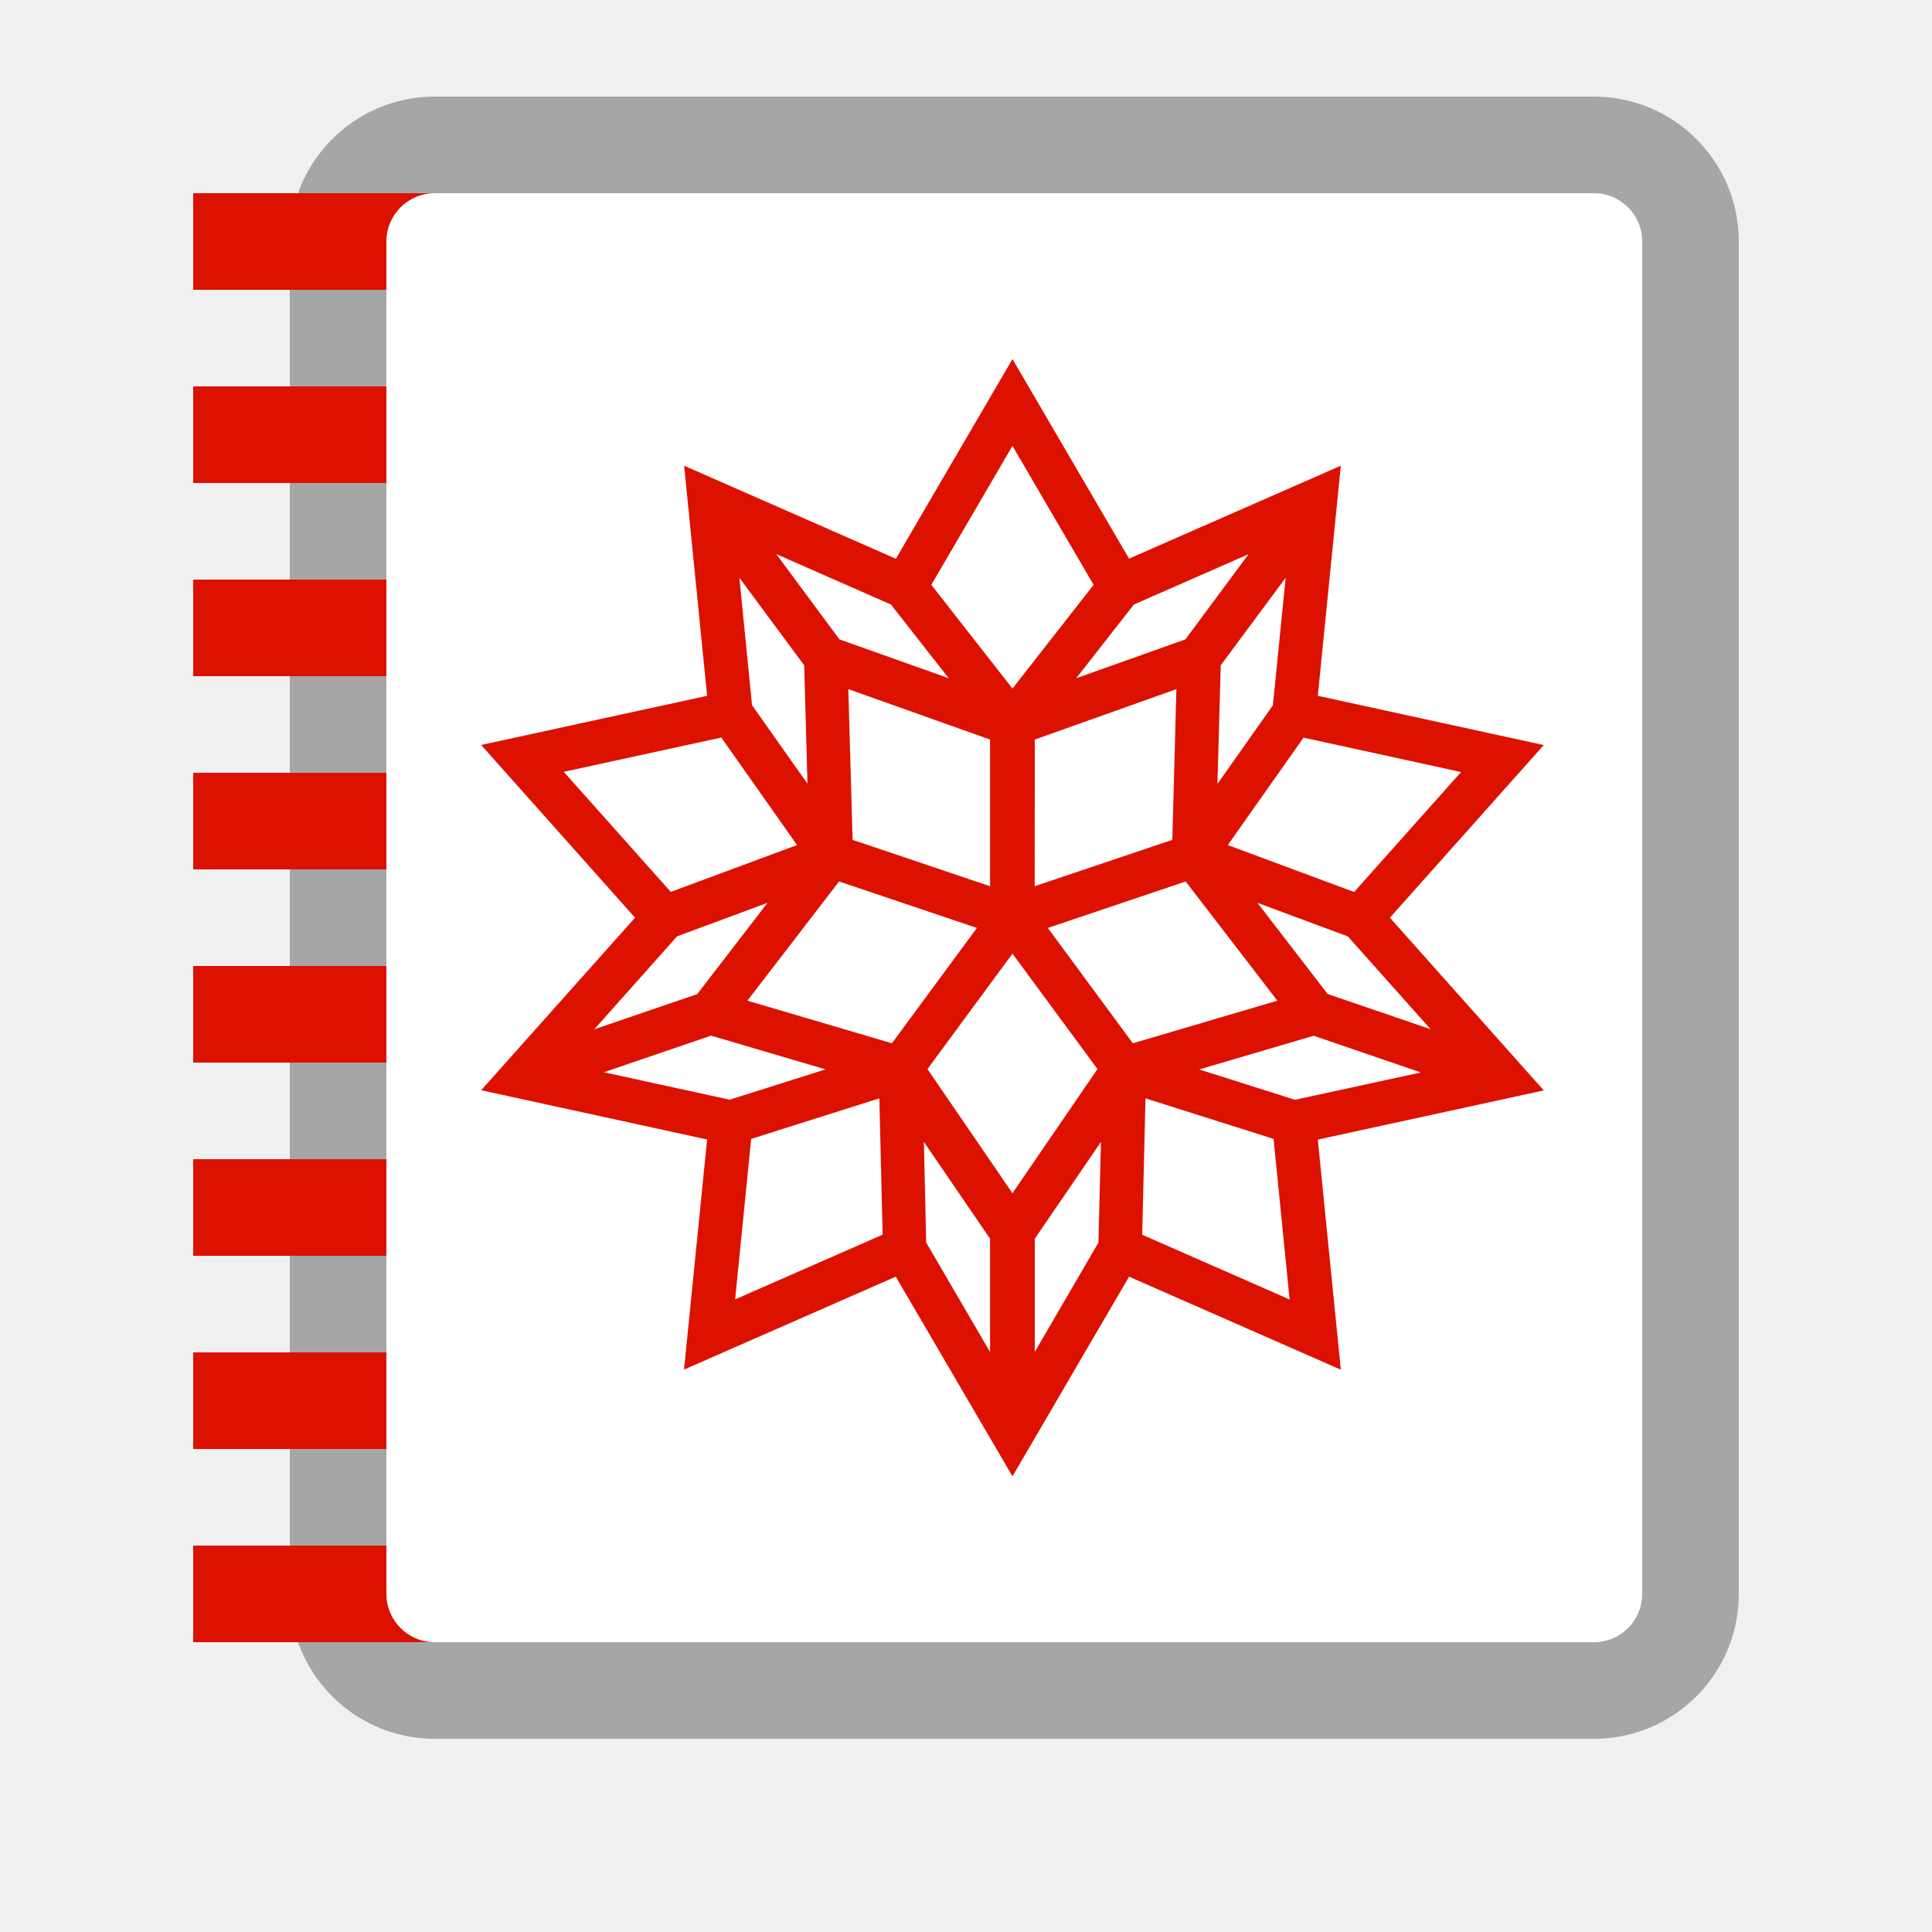
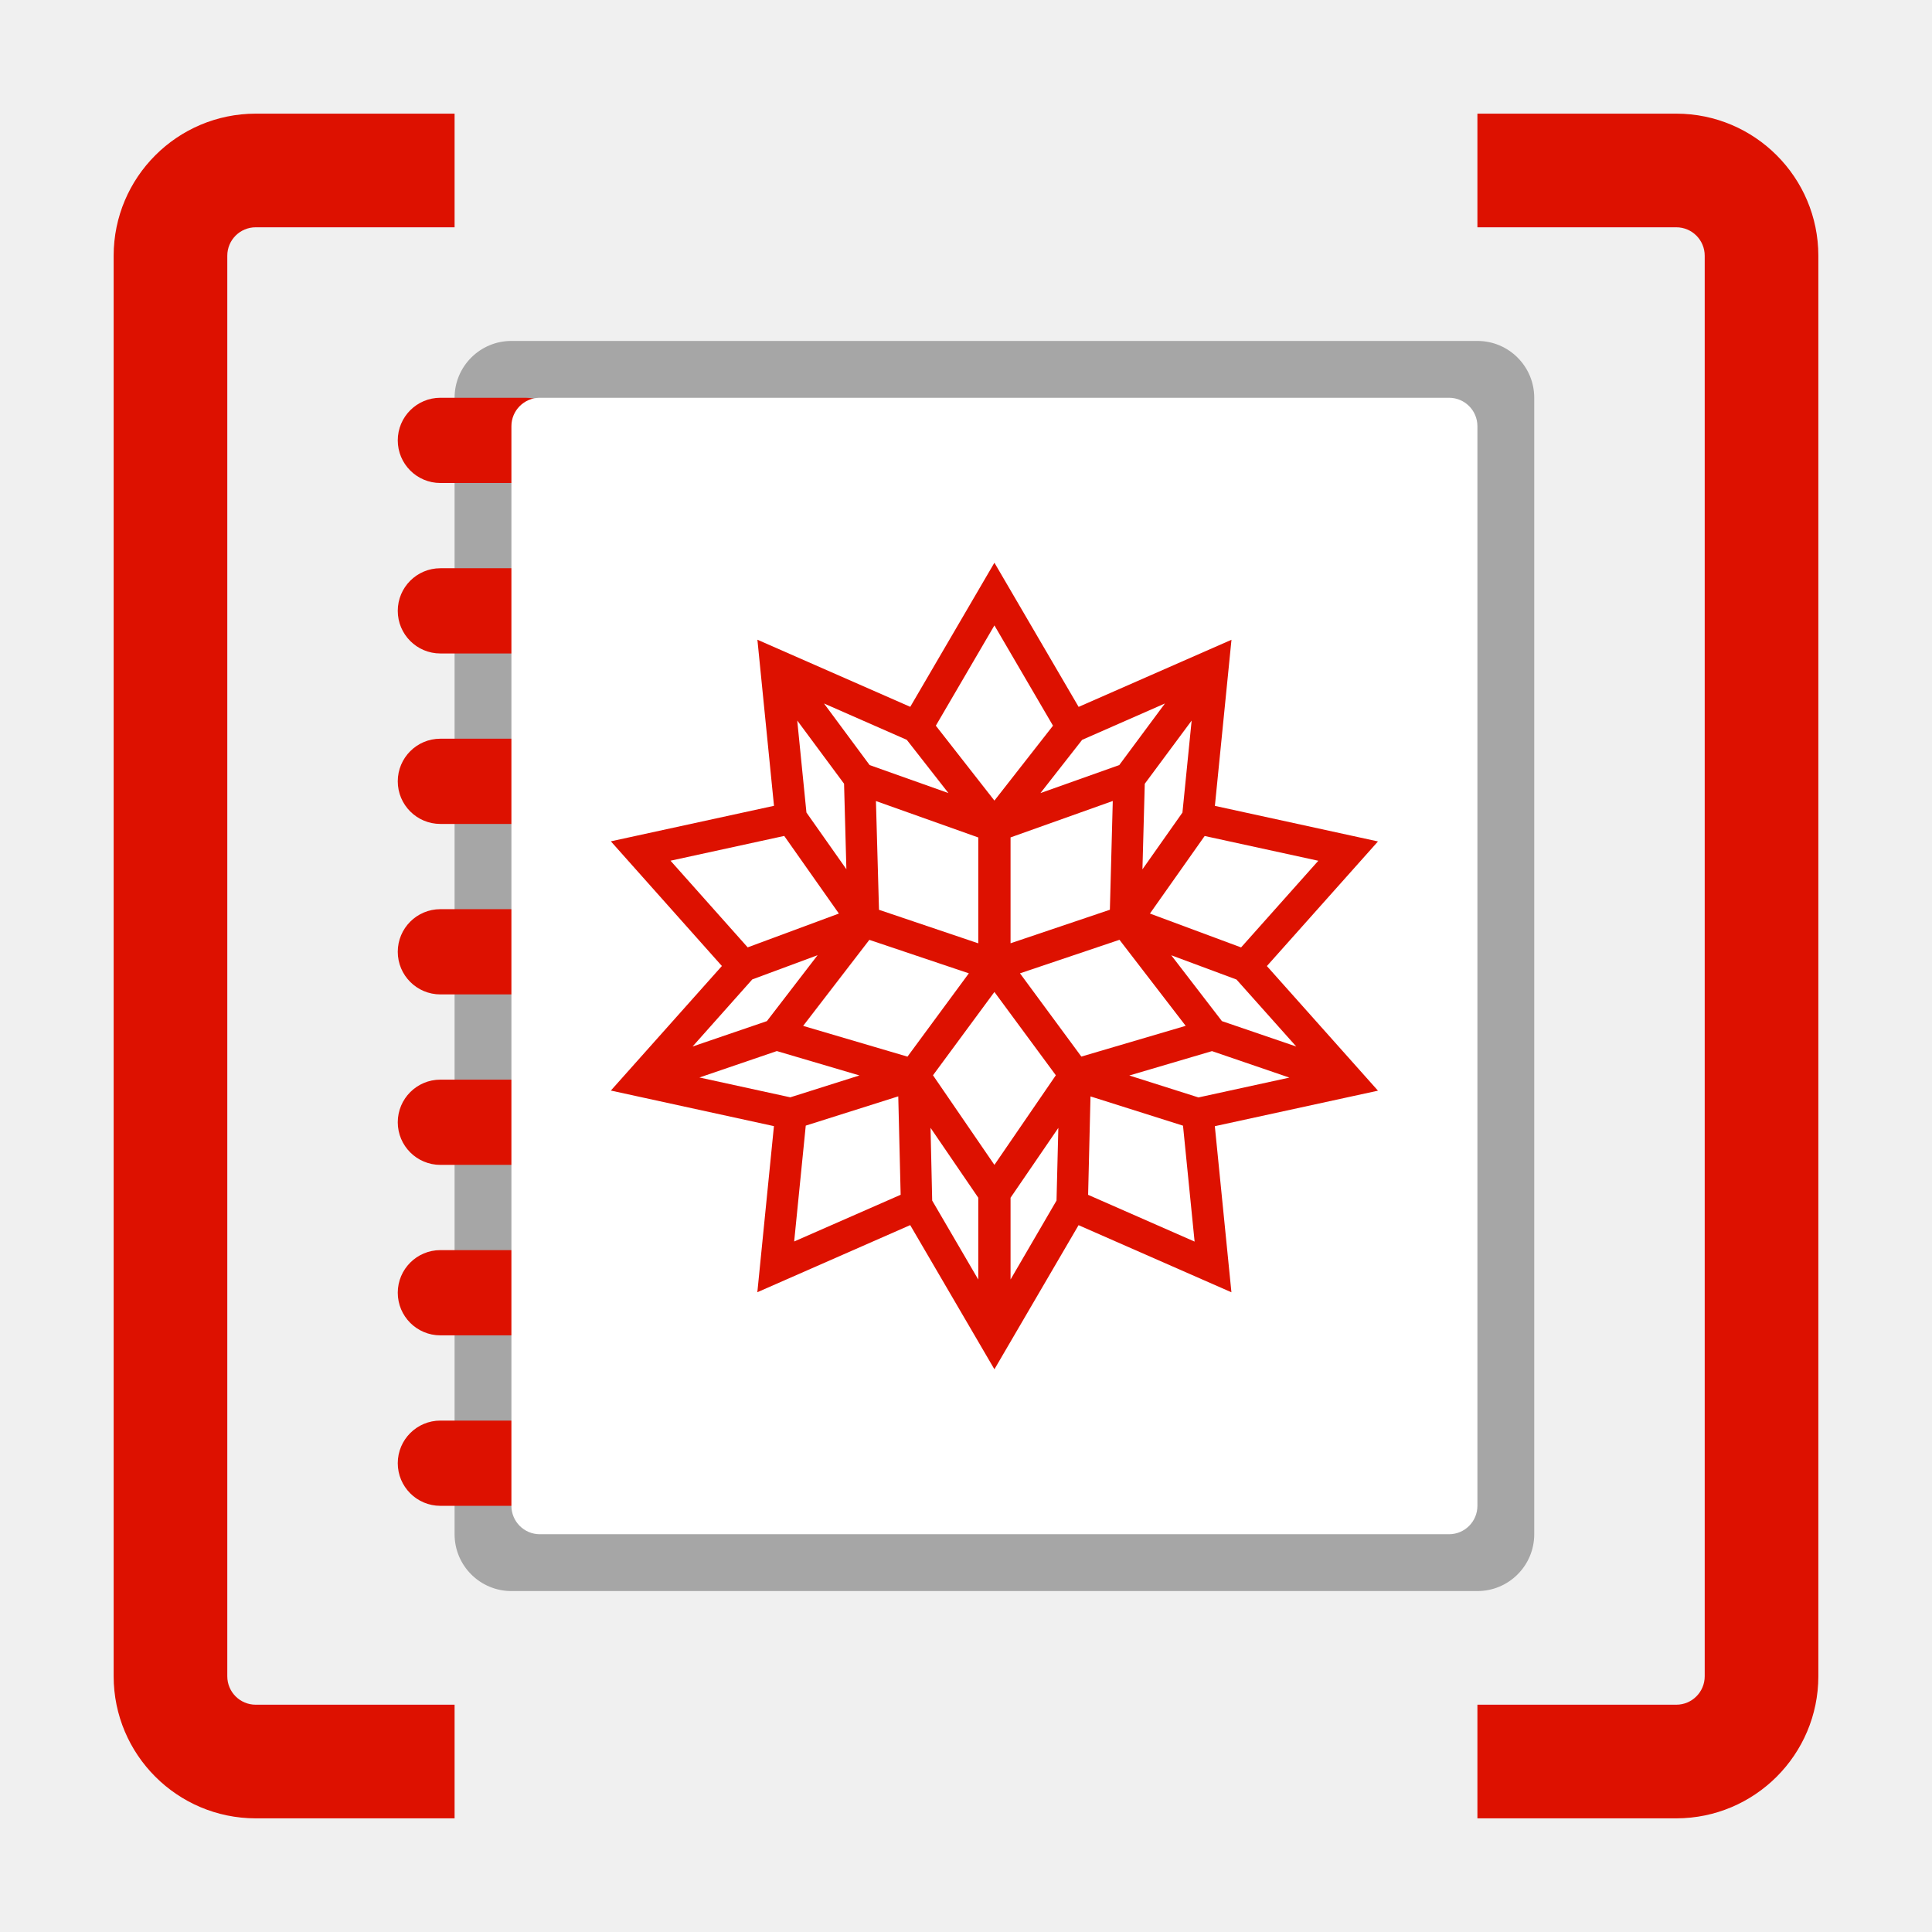
- <svg xmlns="http://www.w3.org/2000/svg" viewBox="0 0 20 20">
+ <svg xmlns="http://www.w3.org/2000/svg" viewBox="0 0 34 34">
  <defs>
    <style>.iconMain{fill:#a6a6a6;}.iconAccent{fill:#d10;}.iconBackground{fill:#fff;}</style>
  </defs>
-   <g id="notebook">
-     <path id="back" class="iconMain" d="M18,2.5A1.5,1.5,0,0,0,16.5,1H4.5A1.5,1.5,0,0,0,3,2.5v14A1.5,1.5,0,0,0,4.5,18h12A1.5,1.5,0,0,0,18,16.5Z" />
-     <path id="binding" class="iconAccent" d="M5,8V9H2V8ZM2,10v1H5V10ZM2,6V7H5V6Zm0,6v1H5V12Zm0,2v1H5V14ZM5,2H2V3H5V2ZM5,16H2v1H5V16ZM2,4V5H5V4Z" />
-     <rect id="page" class="iconBackground" x="4" y="2" width="13" height="15" rx="0.5" ry="0.5" />
-     <path id="spikey" class="iconAccent" d="M14.388,9.5l1.593-1.787-2.339-.51.238-2.382-2.192.962L10.481,3.717l-1.207,2.067L7.082,4.821,7.32,7.203,4.981,7.712,6.574,9.5,4.981,11.286l2.339.51L7.081,14.178,9.273,13.216,10.481,15.283,11.688,13.216l2.192.963-.238-2.382,2.339-.509Zm.421,1.154-1.065-.364-.727-.944.936.348Zm-3.438,2.209-.659,1.132V12.823l.685-1.002ZM9.821,7.021l-1.131-.402-.654-.883,1.187.522Zm1.917-.763,1.187-.521-.654.882-1.13.402Zm1.439,1.043-.574.814L12.637,6.887l.672-.906Zm-2.696,5.051-.88-1.285.88-1.195.88,1.195ZM8.826,8.694,8.782,7.134l1.467.522V9.174Zm1.886-1.038,1.466-.522-.042,1.56-1.425.48Zm-2.927-.356L7.654,5.981,8.325,6.887l.034,1.226Zm2.328,2.306-.88,1.194-1.496-.441.949-1.234Zm-.549,2.215.685,1.002v1.173l-.661-1.133Zm1.283-2.215,1.427-.481.949,1.234-1.496.441Zm4.278-1.614L14.018,9.234l-1.308-.486.784-1.112ZM10.481,4.616l.84,1.438L10.481,7.128,9.641,6.054ZM5.836,7.99,7.467,7.635l.784,1.113-1.307.485ZM7.009,9.693l.936-.347-.727.945-1.066.364Zm-.758,1.407,1.11-.379,1.185.349-.992.314Zm1.525.69,1.327-.42.034,1.411-1.527.67Zm4.048.992.034-1.412,1.326.42.166,1.662Zm1.582-1.397-.992-.314,1.185-.349,1.11.38Z" />
-   </g>
+   <rect class="iconMain" x="8" y="6" width="19" height="22" rx="1" />
+   <path class="iconAccent" d="M9.25,8.5H7.75A.75.75,0,0,1,7,7.75H7A.75.75,0,0,1,7.75,7h1.5a.75.75,0,0,1,.75.75h0A.75.75,0,0,1,9.25,8.5ZM10,10.75h0A.75.75,0,0,0,9.25,10H7.75a.75.75,0,0,0-.75.75H7a.75.75,0,0,0,.75.75h1.5A.75.75,0,0,0,10,10.75Zm0,3h0A.75.75,0,0,0,9.25,13H7.75a.75.75,0,0,0-.75.75H7a.75.75,0,0,0,.75.75h1.5A.75.75,0,0,0,10,13.75Zm0,3h0A.75.75,0,0,0,9.25,16H7.75a.75.75,0,0,0-.75.75H7a.75.75,0,0,0,.75.75h1.5A.75.75,0,0,0,10,16.75Zm0,3h0A.75.75,0,0,0,9.25,19H7.75a.75.75,0,0,0-.75.75H7a.75.75,0,0,0,.75.75h1.5A.75.75,0,0,0,10,19.75Zm0,3h0A.75.75,0,0,0,9.25,22H7.75a.75.75,0,0,0-.75.75H7a.75.75,0,0,0,.75.75h1.5A.75.75,0,0,0,10,22.75Zm0,3h0A.75.75,0,0,0,9.25,25H7.75a.75.75,0,0,0-.75.75H7a.75.75,0,0,0,.75.75h1.5A.75.75,0,0,0,10,25.75Z" />
+   <rect class="iconBackground" x="9" y="7" width="17" height="20" rx="0.5" />
+   <path class="iconAccent" d="M22.295,17.001,24.25,14.808l-2.87-.626.292-2.923-2.69,1.181L17.5,9.903l-1.481,2.536L13.329,11.258l.292,2.923-2.871.625,1.954,2.194L10.75,19.192l2.87.626-.292,2.923,2.69-1.181,1.482,2.537L18.981,21.561l2.69,1.181-.292-2.923L24.25,19.194Zm.517,1.416-1.308-.447-.892-1.159,1.148.427Zm-4.219,2.711-.809,1.389V21.078l.841-1.229Zm-1.902-7.171-1.387-.493-.803-1.084,1.457.64Zm2.353-.937,1.457-.64L19.697,13.464l-1.387.493Zm1.765,1.28-.704.999.041-1.506.825-1.112ZM17.5,20.5,16.419,18.923,17.5,17.457,18.581,18.923Zm-2.031-4.489-.054-1.914,1.801.641v1.863Zm2.315-1.274,1.799-.641-.051,1.914-1.748.59Zm-3.592-.438-.162-1.619.824,1.112.041,1.505Zm2.858,2.83-1.08,1.466-1.836-.541,1.165-1.514Zm-.674,2.719.84,1.23v1.44l-.811-1.39Zm1.574-2.719,1.751-.59,1.165,1.514-1.836.541Zm5.25-1.981-1.359,1.525L20.237,16.077l.963-1.365Zm-5.7-4.142,1.031,1.765L17.5,14.089l-1.031-1.318Zm-5.7,4.141,2.001-.436.962,1.366-1.605.595Zm1.439,2.089,1.149-.426-.892,1.16-1.308.447Zm-.93,1.726,1.362-.465,1.454.429-1.217.385Zm1.871.847,1.628-.515.042,1.732-1.874.822ZM19.149,21.027l.042-1.732L20.819,19.81l.204,2.04Zm1.942-1.714-1.217-.386,1.455-.429,1.362.466Z" />
+   <path class="iconAccent" d="M4.5,2H8V4H4.5a.5.5,0,0,0-.5.5v25a.5.5,0,0,0,.5.5H8v2H4.5A2.503,2.503,0,0,1,2,29.5V4.5A2.503,2.503,0,0,1,4.5,2Zm25,0H26V4h3.5a.5.5,0,0,1,.5.5v25a.5.5,0,0,1-.5.5H26v2h3.5A2.503,2.503,0,0,0,32,29.5V4.5A2.503,2.503,0,0,0,29.5,2Z" />
</svg>
